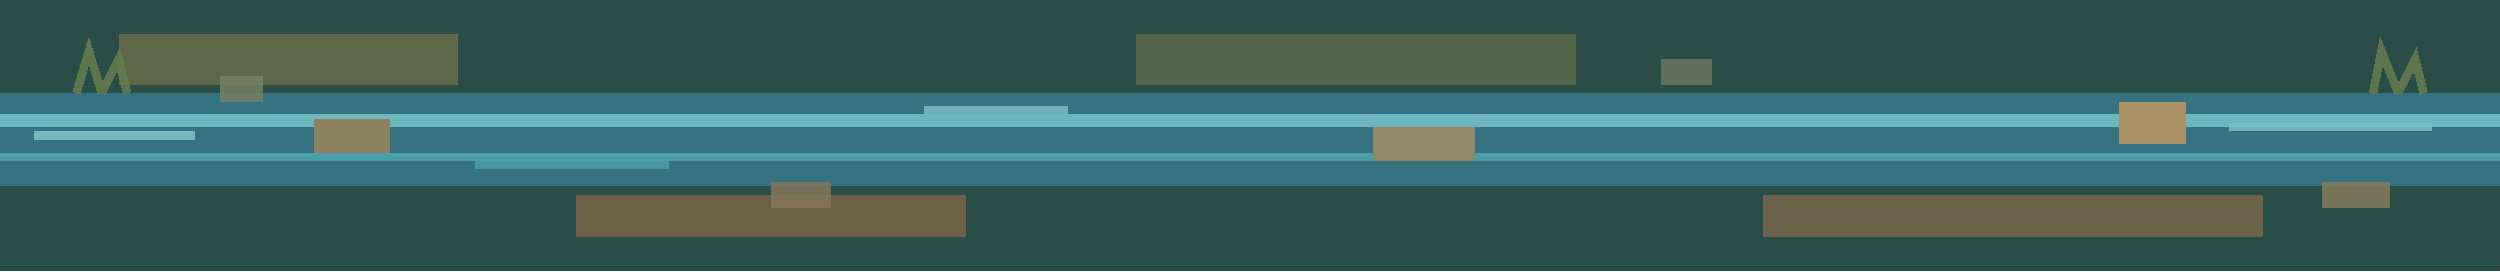
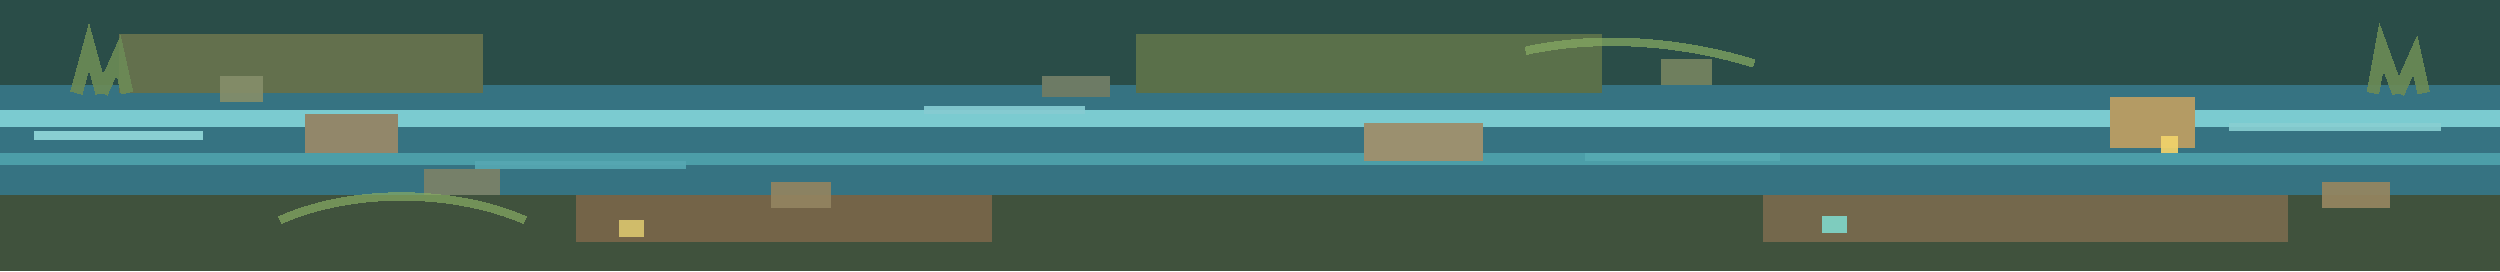
<svg xmlns="http://www.w3.org/2000/svg" width="590" height="64" viewBox="0 0 590 64" shape-rendering="crispEdges">
  <rect width="590" height="64" fill="#2a4d48" />
-   <rect y="22" width="590" height="22" fill="#367382" />
-   <rect y="27" width="590" height="3" fill="#6eb6bd" />
-   <rect y="36" width="590" height="2" fill="#4c9ea8" />
-   <rect x="28" y="8" width="80" height="12" fill="#5e6748" />
-   <rect x="136" y="46" width="92" height="10" fill="#6c6046" />
-   <rect x="268" y="8" width="104" height="12" fill="#536647" />
-   <rect x="416" y="46" width="118" height="10" fill="#6d634a" />
-   <rect x="74" y="28" width="18" height="8" fill="#8b8060" />
-   <rect x="324" y="30" width="24" height="8" fill="#92876a" />
-   <rect x="500" y="24" width="16" height="10" fill="#a89264" />
-   <g opacity="0.82">
-     <rect x="8" y="31" width="38" height="2" fill="#82c7cc" />
-     <rect x="112" y="38" width="46" height="2" fill="#4f9ca6" />
-     <rect x="218" y="25" width="34" height="2" fill="#79bdc5" />
-     <rect x="374" y="36" width="42" height="2" fill="#4e9da7" />
-     <rect x="526" y="29" width="48" height="2" fill="#7bc1c7" />
-     <rect x="52" y="18" width="10" height="6" fill="#778064" />
-     <rect x="182" y="43" width="14" height="6" fill="#84785c" />
-     <rect x="392" y="14" width="12" height="6" fill="#6b765b" />
-     <rect x="548" y="43" width="16" height="6" fill="#887c5d" />
+   <rect y="20" width="590" height="26" fill="#367382" />
+   <rect y="26" width="590" height="4" fill="#7bcbd0" />
+   <rect y="36" width="590" height="3" fill="#4c9ea8" />
+   <rect y="46" width="590" height="18" fill="#40523d" />
+   <rect x="28" y="8" width="86" height="14" fill="#63704d" />
+   <rect x="136" y="46" width="98" height="11" fill="#746448" />
+   <rect x="268" y="8" width="110" height="14" fill="#5a704a" />
+   <rect x="416" y="46" width="124" height="11" fill="#74684c" />
+   <rect x="72" y="27" width="22" height="9" fill="#92876a" />
+   <rect x="322" y="29" width="28" height="9" fill="#9b906f" />
+   <rect x="498" y="23" width="20" height="12" fill="#b49b64" />
+   <rect x="100" y="40" width="18" height="6" fill="#768069" />
+   <rect x="246" y="18" width="16" height="5" fill="#6d7b65" />
+   <g opacity="0.92">
+     <rect x="8" y="31" width="40" height="2" fill="#90d7d9" />
+     <rect x="112" y="38" width="50" height="2" fill="#56a7b2" />
+     <rect x="218" y="25" width="38" height="2" fill="#86cbd1" />
+     <rect x="374" y="36" width="46" height="2" fill="#56aab2" />
+     <rect x="526" y="29" width="50" height="2" fill="#88ced1" />
+     <rect x="52" y="18" width="10" height="6" fill="#848d69" />
+     <rect x="182" y="43" width="14" height="6" fill="#92835f" />
+     <rect x="392" y="14" width="12" height="6" fill="#758360" />
+     <rect x="548" y="43" width="16" height="6" fill="#96865f" />
+     <rect x="146" y="52" width="6" height="4" fill="#d8c36c" />
+     <rect x="430" y="51" width="6" height="4" fill="#7fd5c8" />
+     <rect x="510" y="32" width="4" height="4" fill="#f1d36a" />
  </g>
-   <path d="M18 22 l3 -10 l3 10 M24 22 l4 -8 l2 8 M560 22 l2 -10 l4 10 M566 22 l4 -8 l2 8" fill="none" stroke="#657d4e" stroke-width="2" opacity="0.84" />
+   <path d="M18 22 l3 -11 l3 11 M24 22 l4 -9 l2 9 M560 22 l2 -11 l4 11 M566 22 l4 -9 l2 9" fill="none" stroke="#6b8b55" stroke-width="3" opacity="0.9" />
+   <path d="M66 52 C84 44 108 45 124 52 M360 12 C378 8 398 10 414 15" fill="none" stroke="#88ad64" stroke-width="2" opacity="0.7" />
</svg>
